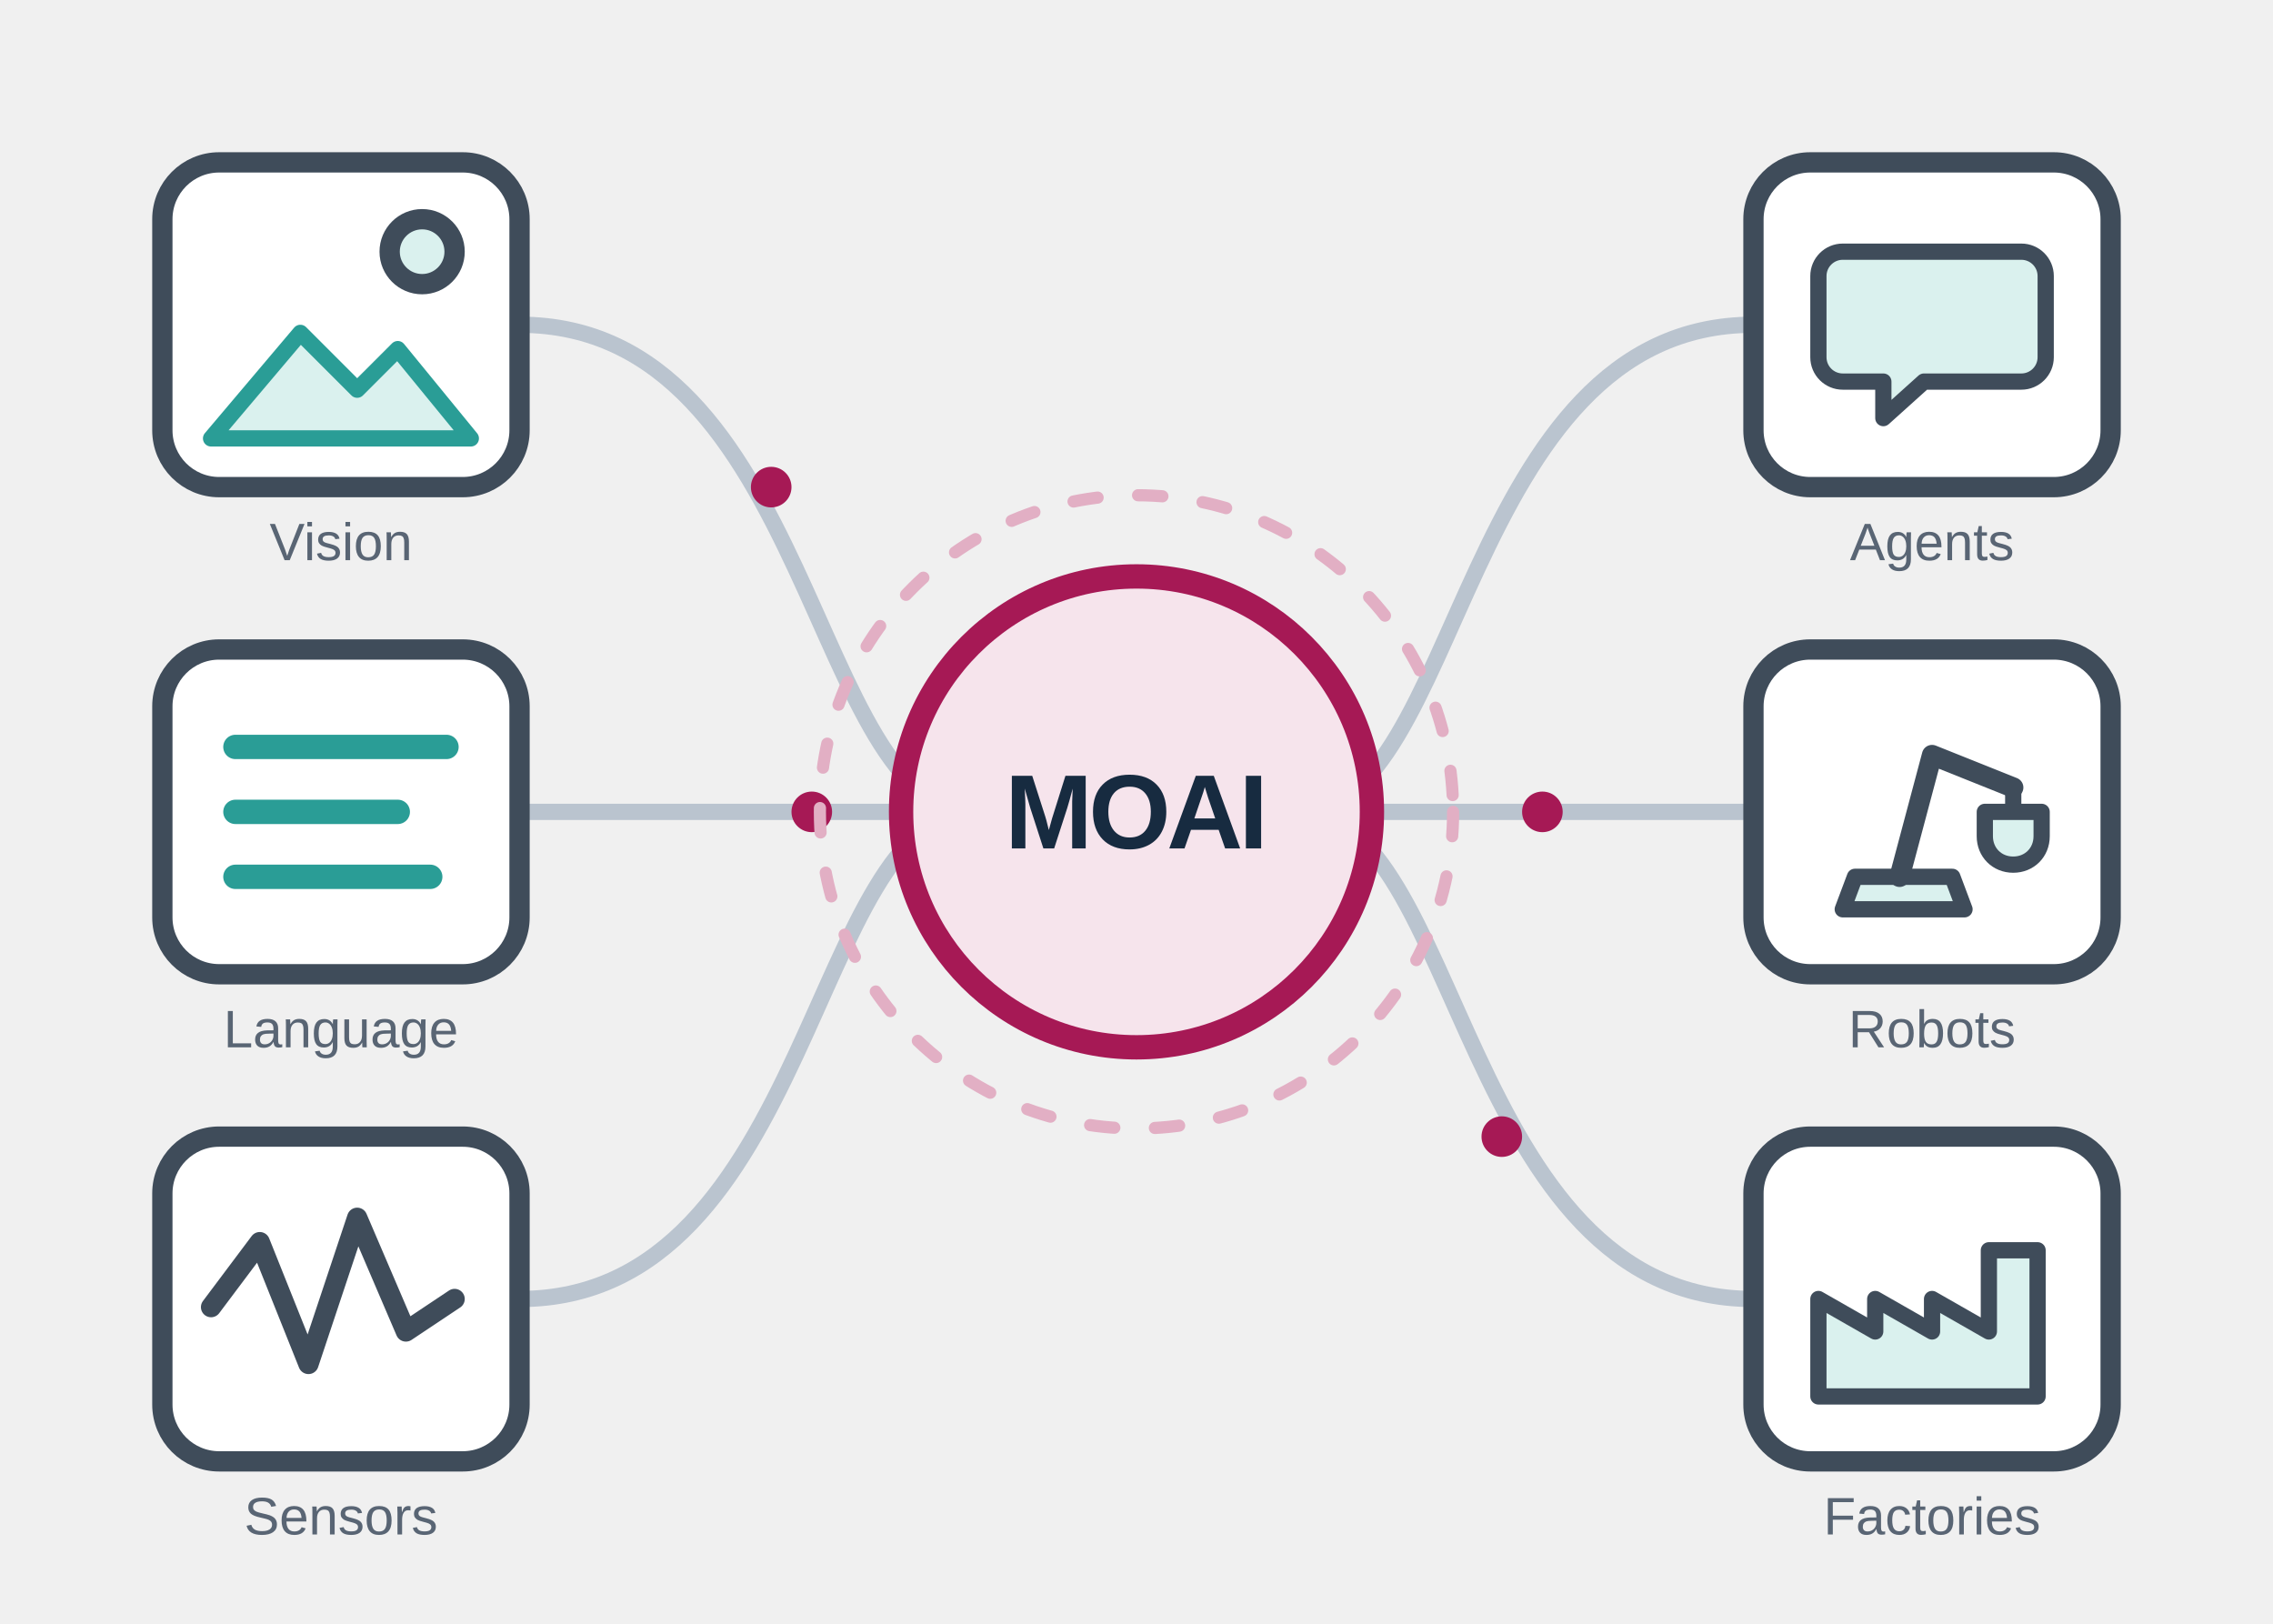
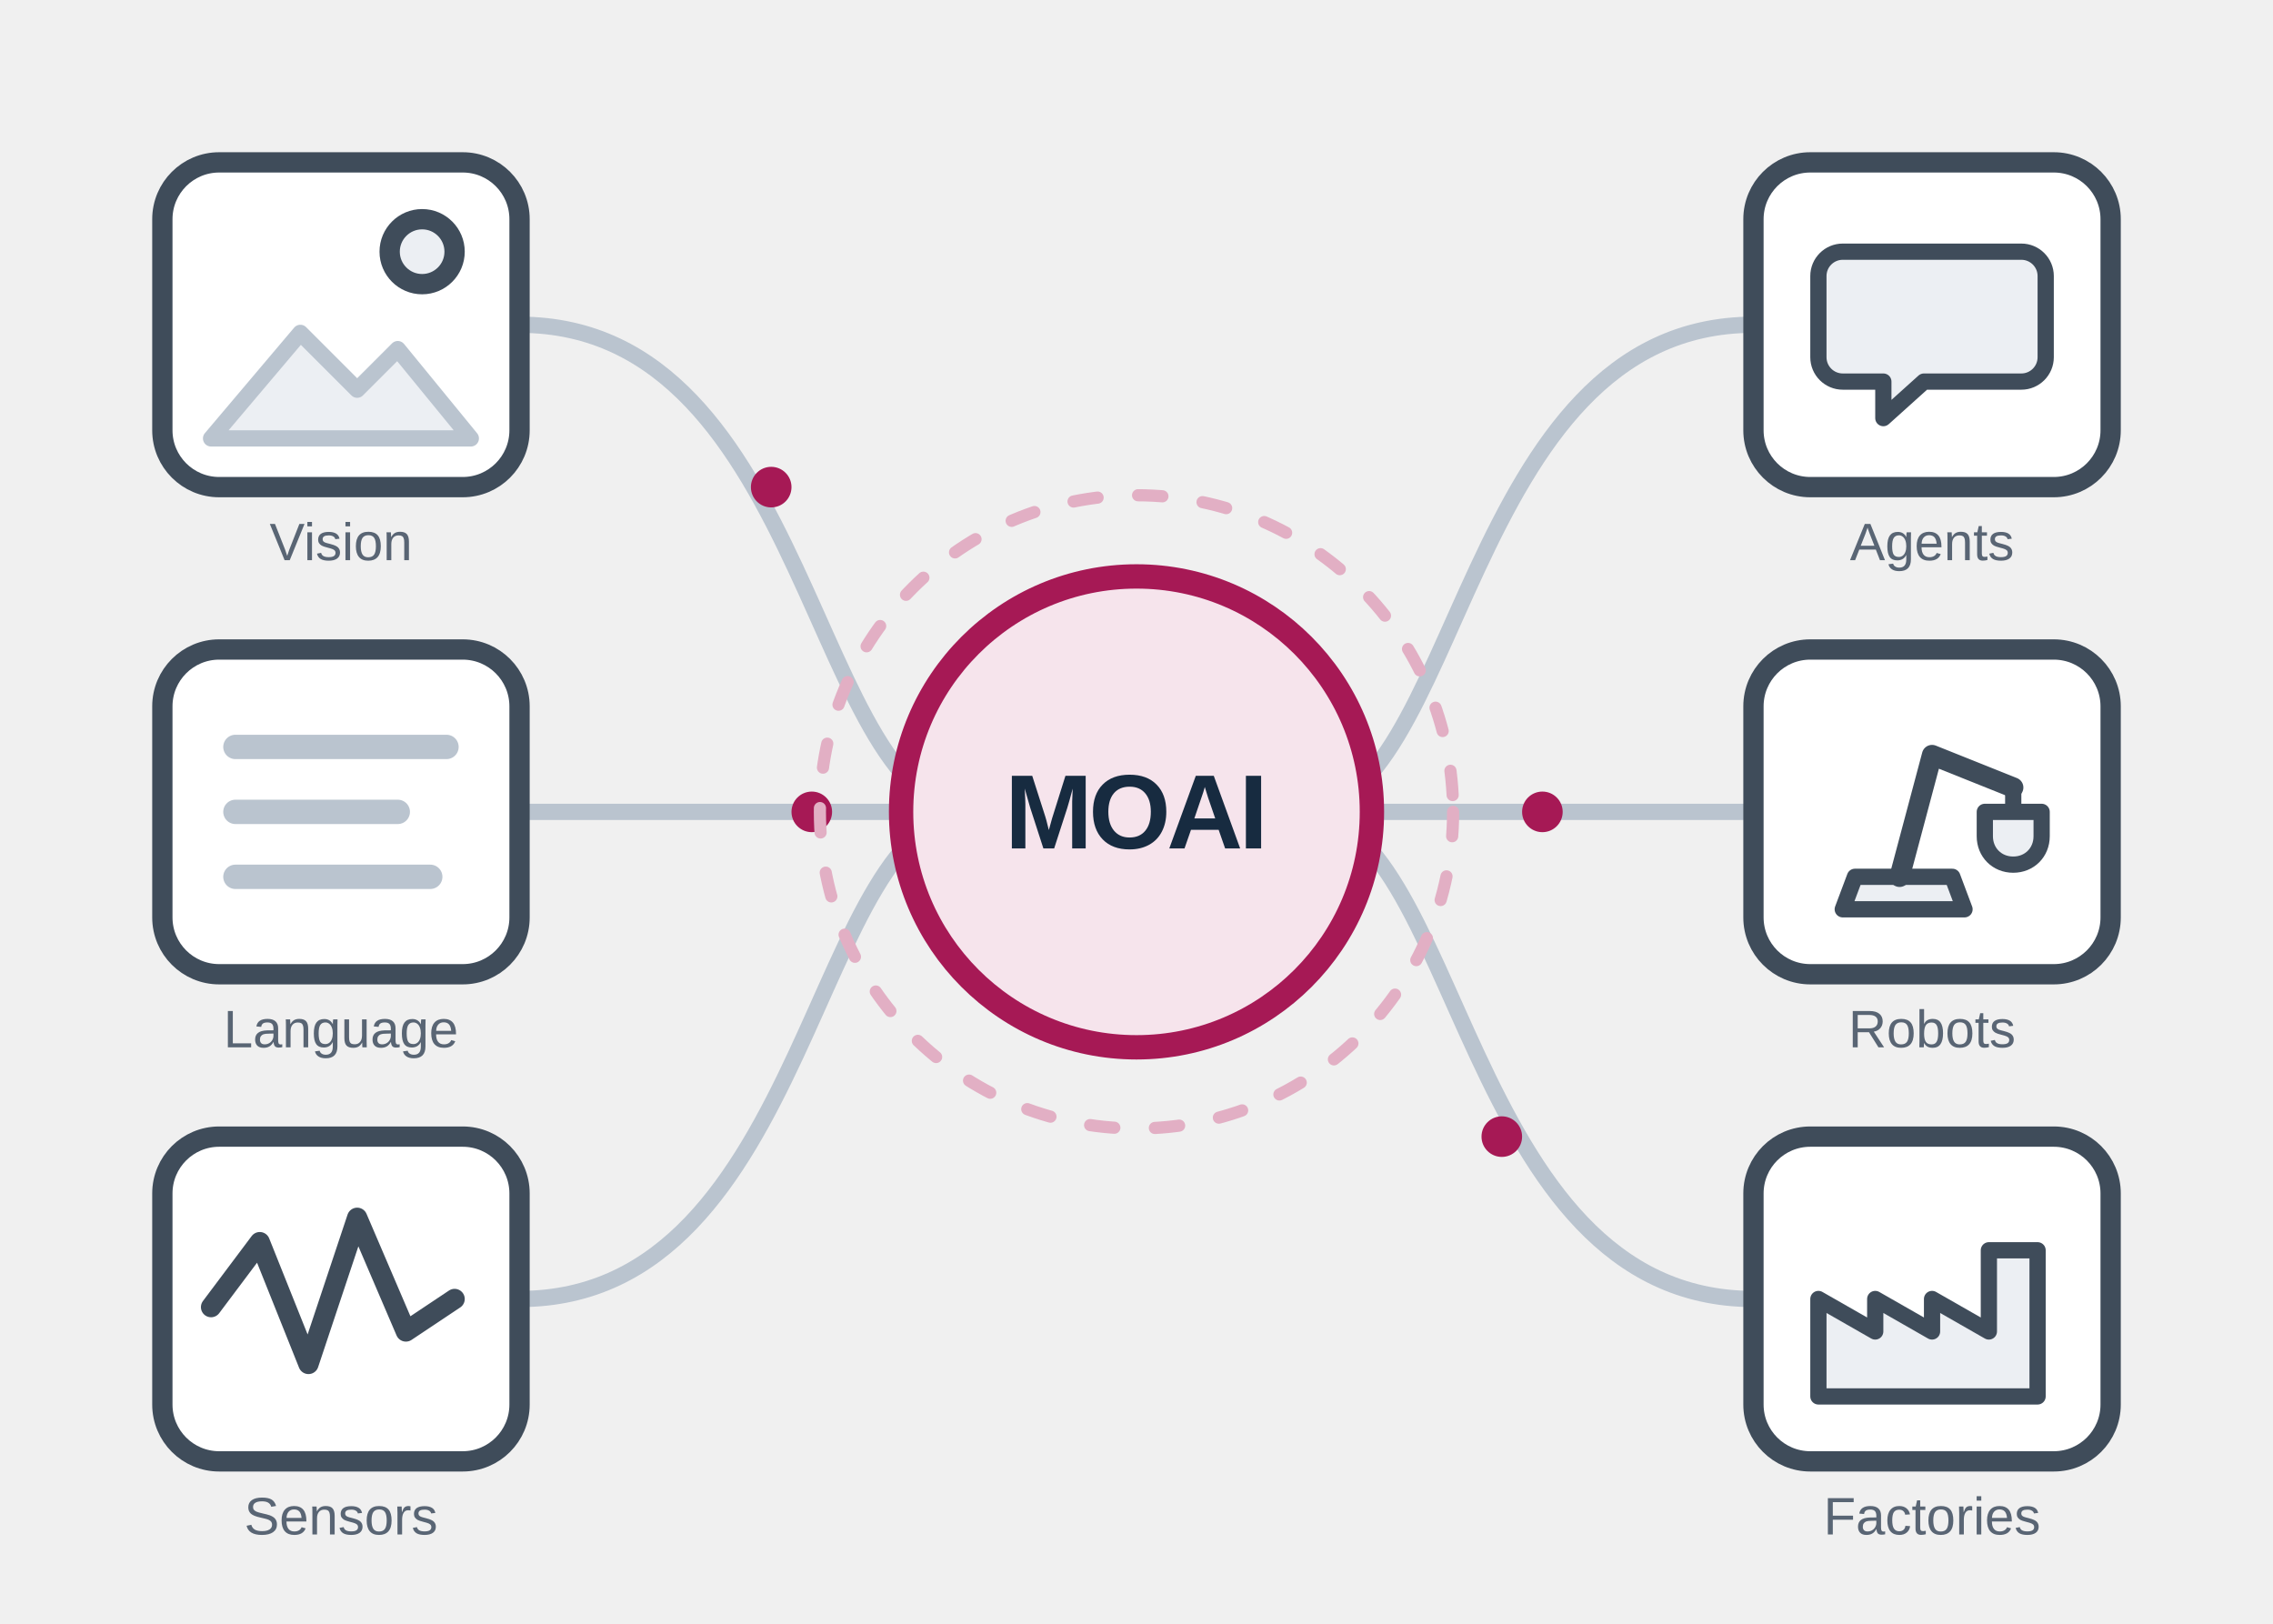
<svg xmlns="http://www.w3.org/2000/svg" viewBox="0 0 560 400" fill="none" stroke-linecap="round" stroke-linejoin="round" font-family="-apple-system, BlinkMacSystemFont, 'Segoe UI', Arial, sans-serif">
  <g stroke="#BAC4CF" stroke-width="4">
    <path d="M128 80C200 80 200 200 240 200" />
    <path d="M128 200H240" />
    <path d="M128 320C200 320 200 200 240 200" />
    <path d="M320 200C360 200 360 80 432 80" />
    <path d="M320 200H432" />
    <path d="M320 200C360 200 360 320 432 320" />
  </g>
  <g fill="#A61955">
    <circle cx="190" cy="120" r="5" />
    <circle cx="200" cy="200" r="5" />
    <circle cx="370" cy="280" r="5" />
    <circle cx="380" cy="200" r="5" />
  </g>
  <g stroke="#3F4C5A" stroke-width="5">
    <rect x="40" y="40" width="88" height="80" rx="14" fill="#fff" />
-     <path d="M52 108l22-26 14 14 10-10 18 22z" fill="#DAF1EE" stroke="#2A9D96" stroke-width="4" />
-     <circle cx="104" cy="62" r="8" fill="#DAF1EE" />
+     <path d="M52 108l22-26 14 14 10-10 18 22z" fill="#ECEFF3" stroke="#BAC4CF" stroke-width="4" />
+     <circle cx="104" cy="62" r="8" fill="#ECEFF3" />
    <rect x="40" y="160" width="88" height="80" rx="14" fill="#fff" />
-     <path d="M58 184h52M58 200h40M58 216h48" stroke="#2A9D96" stroke-width="6" />
+     <path d="M58 184h52M58 200h40M58 216h48" stroke="#BAC4CF" stroke-width="6" />
    <rect x="40" y="280" width="88" height="80" rx="14" fill="#fff" />
    <path d="M52 322l12-16 12 30 12-36 12 28 12-8" stroke-width="5" />
  </g>
  <circle cx="280" cy="200" r="58" fill="#F6E4EC" stroke="#A61955" stroke-width="6" />
  <circle cx="280" cy="200" r="78" stroke="#E2AFC4" stroke-width="3" stroke-dasharray="6 10" />
  <text x="280" y="209" text-anchor="middle" font-size="26" font-weight="700" fill="#172b40" stroke="none" letter-spacing="-1">MOAI</text>
  <g stroke="#3F4C5A" stroke-width="5">
    <rect x="432" y="40" width="88" height="80" rx="14" fill="#fff" />
-     <path d="M454 62h44a6 6 0 0 1 6 6v20a6 6 0 0 1-6 6h-24l-10 9v-9h-10a6 6 0 0 1-6-6V68a6 6 0 0 1 6-6z" fill="#DAF1EE" stroke-width="4" />
+     <path d="M454 62h44a6 6 0 0 1 6 6v20a6 6 0 0 1-6 6h-24l-10 9v-9h-10a6 6 0 0 1-6-6V68a6 6 0 0 1 6-6z" fill="#ECEFF3" stroke-width="4" />
    <rect x="432" y="160" width="88" height="80" rx="14" fill="#fff" />
-     <path d="M454 224h30l-3-8h-24z" fill="#DAF1EE" stroke-width="4" />
+     <path d="M454 224h30l-3-8h-24z" fill="#ECEFF3" stroke-width="4" />
    <path d="M468 216l8-30 20 8" stroke-width="5" />
-     <path d="M496 194v6m-7 0h14v6c0 4-3 7-7 7s-7-3-7-7z" fill="#DAF1EE" stroke-width="4" />
+     <path d="M496 194v6m-7 0h14v6c0 4-3 7-7 7s-7-3-7-7z" fill="#ECEFF3" stroke-width="4" />
    <rect x="432" y="280" width="88" height="80" rx="14" fill="#fff" />
-     <path d="M448 344v-24l14 8v-8l14 8v-8l14 8v-20h12v36z" fill="#DAF1EE" stroke-width="4" />
+     <path d="M448 344v-24l14 8v-8l14 8v-8l14 8v-20h12v36z" fill="#ECEFF3" stroke-width="4" />
  </g>
  <g font-size="13" fill="#596574" stroke="none" text-anchor="middle">
    <text x="84" y="138">Vision</text>
    <text x="84" y="258">Language</text>
    <text x="84" y="378">Sensors</text>
    <text x="476" y="138">Agents</text>
    <text x="476" y="258">Robots</text>
    <text x="476" y="378">Factories</text>
  </g>
</svg>
